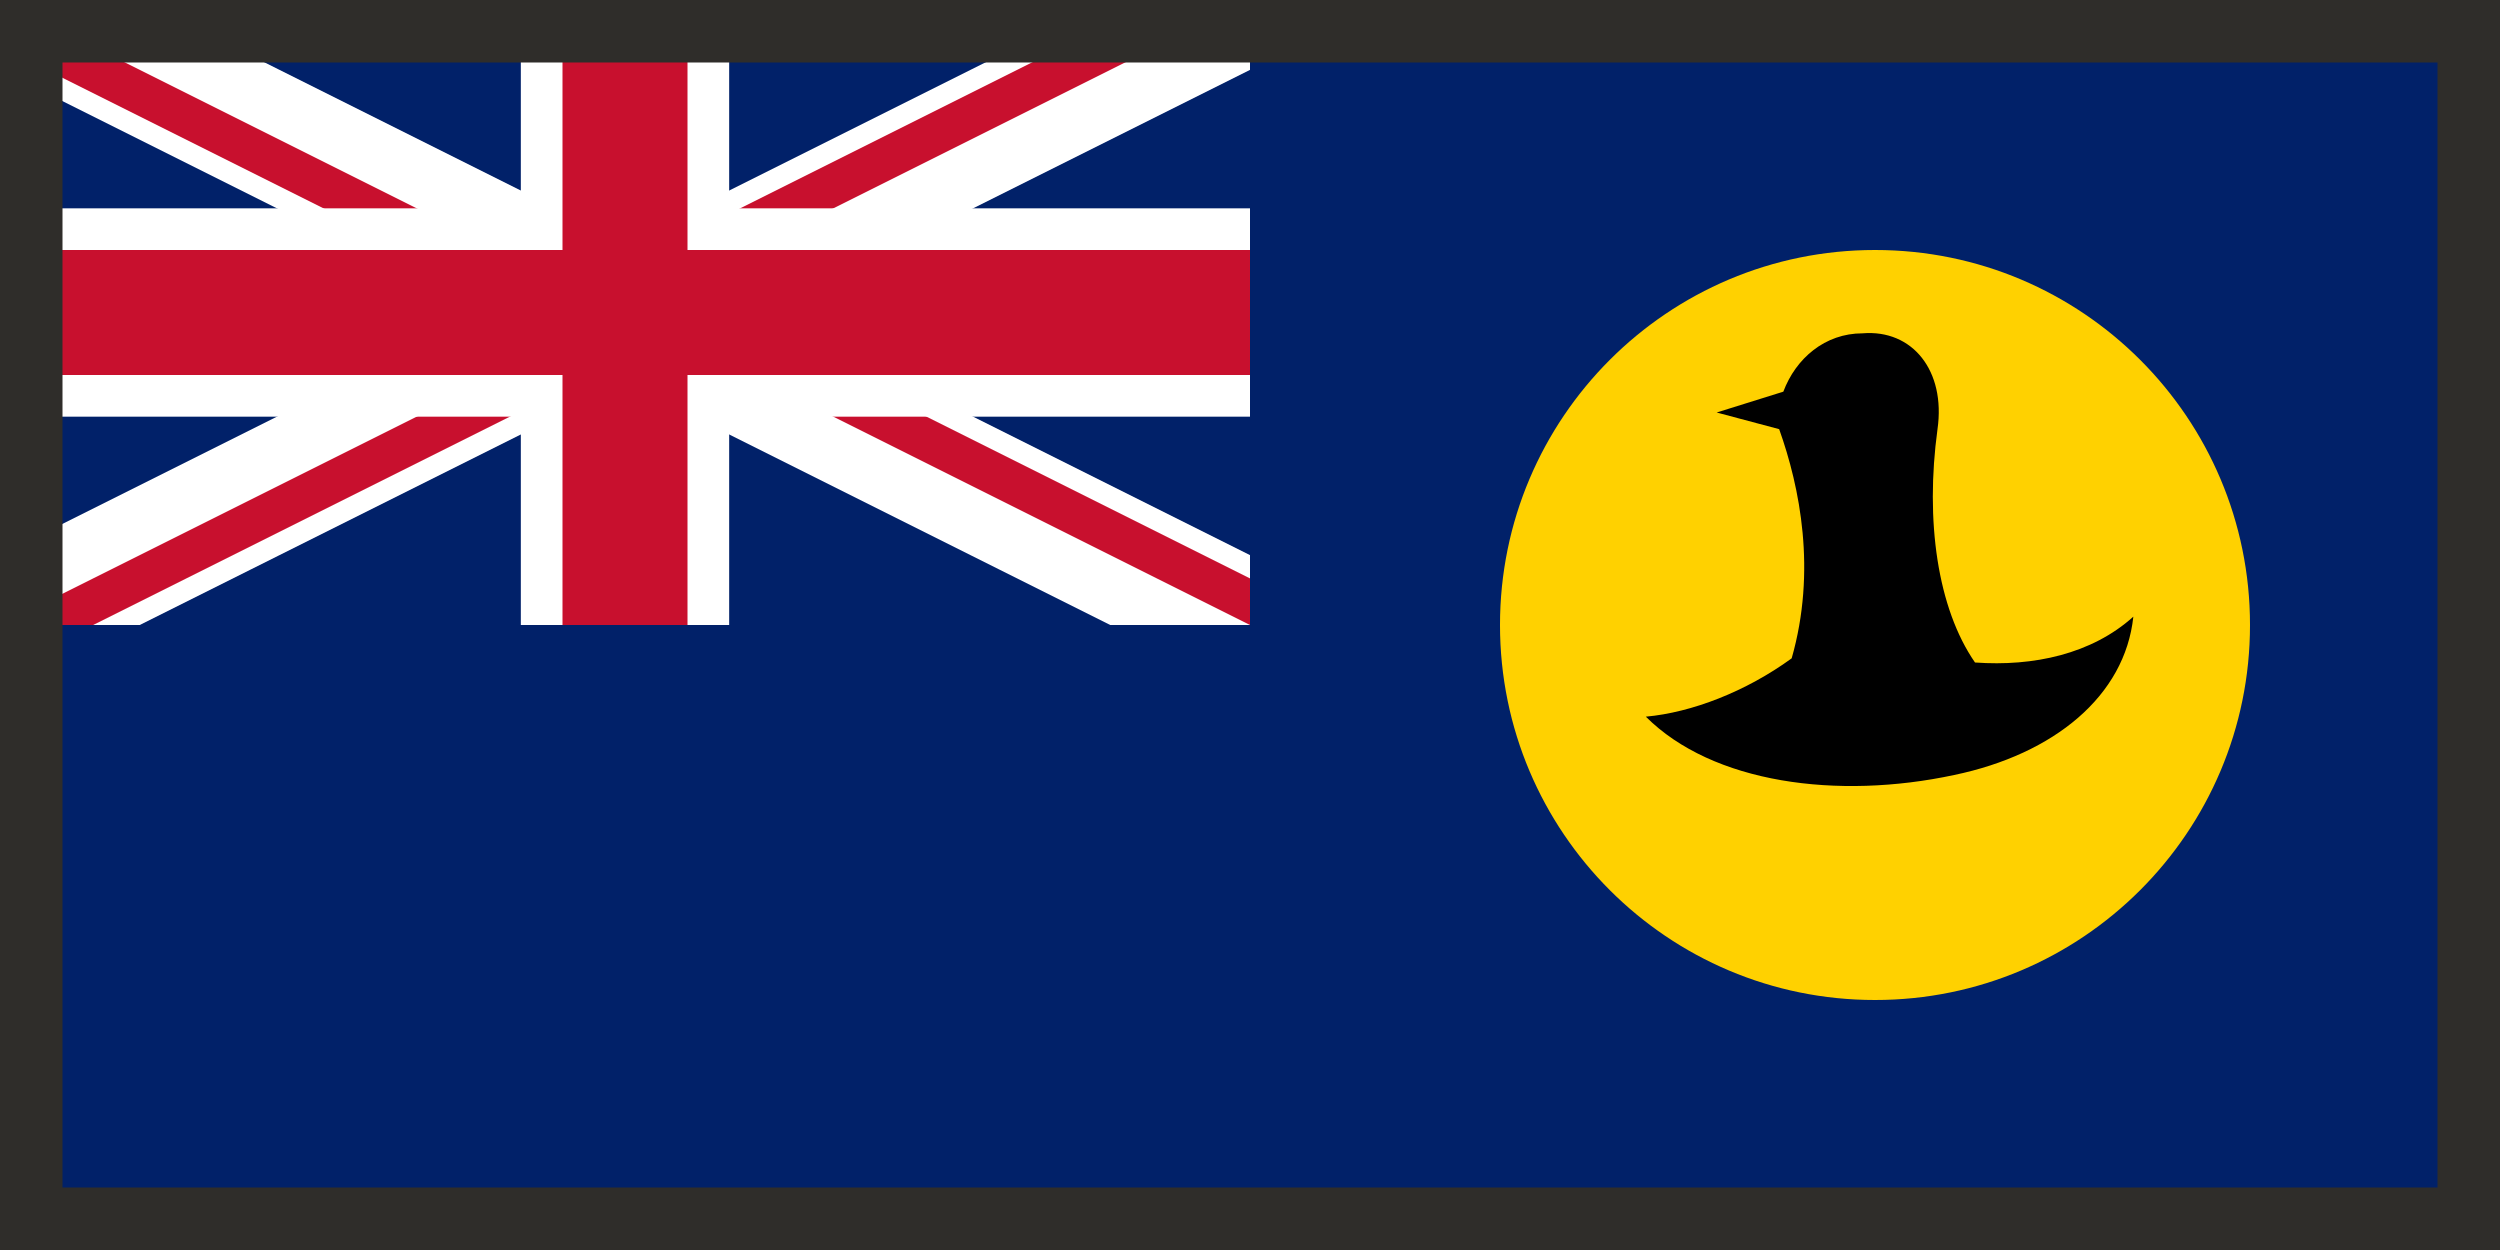
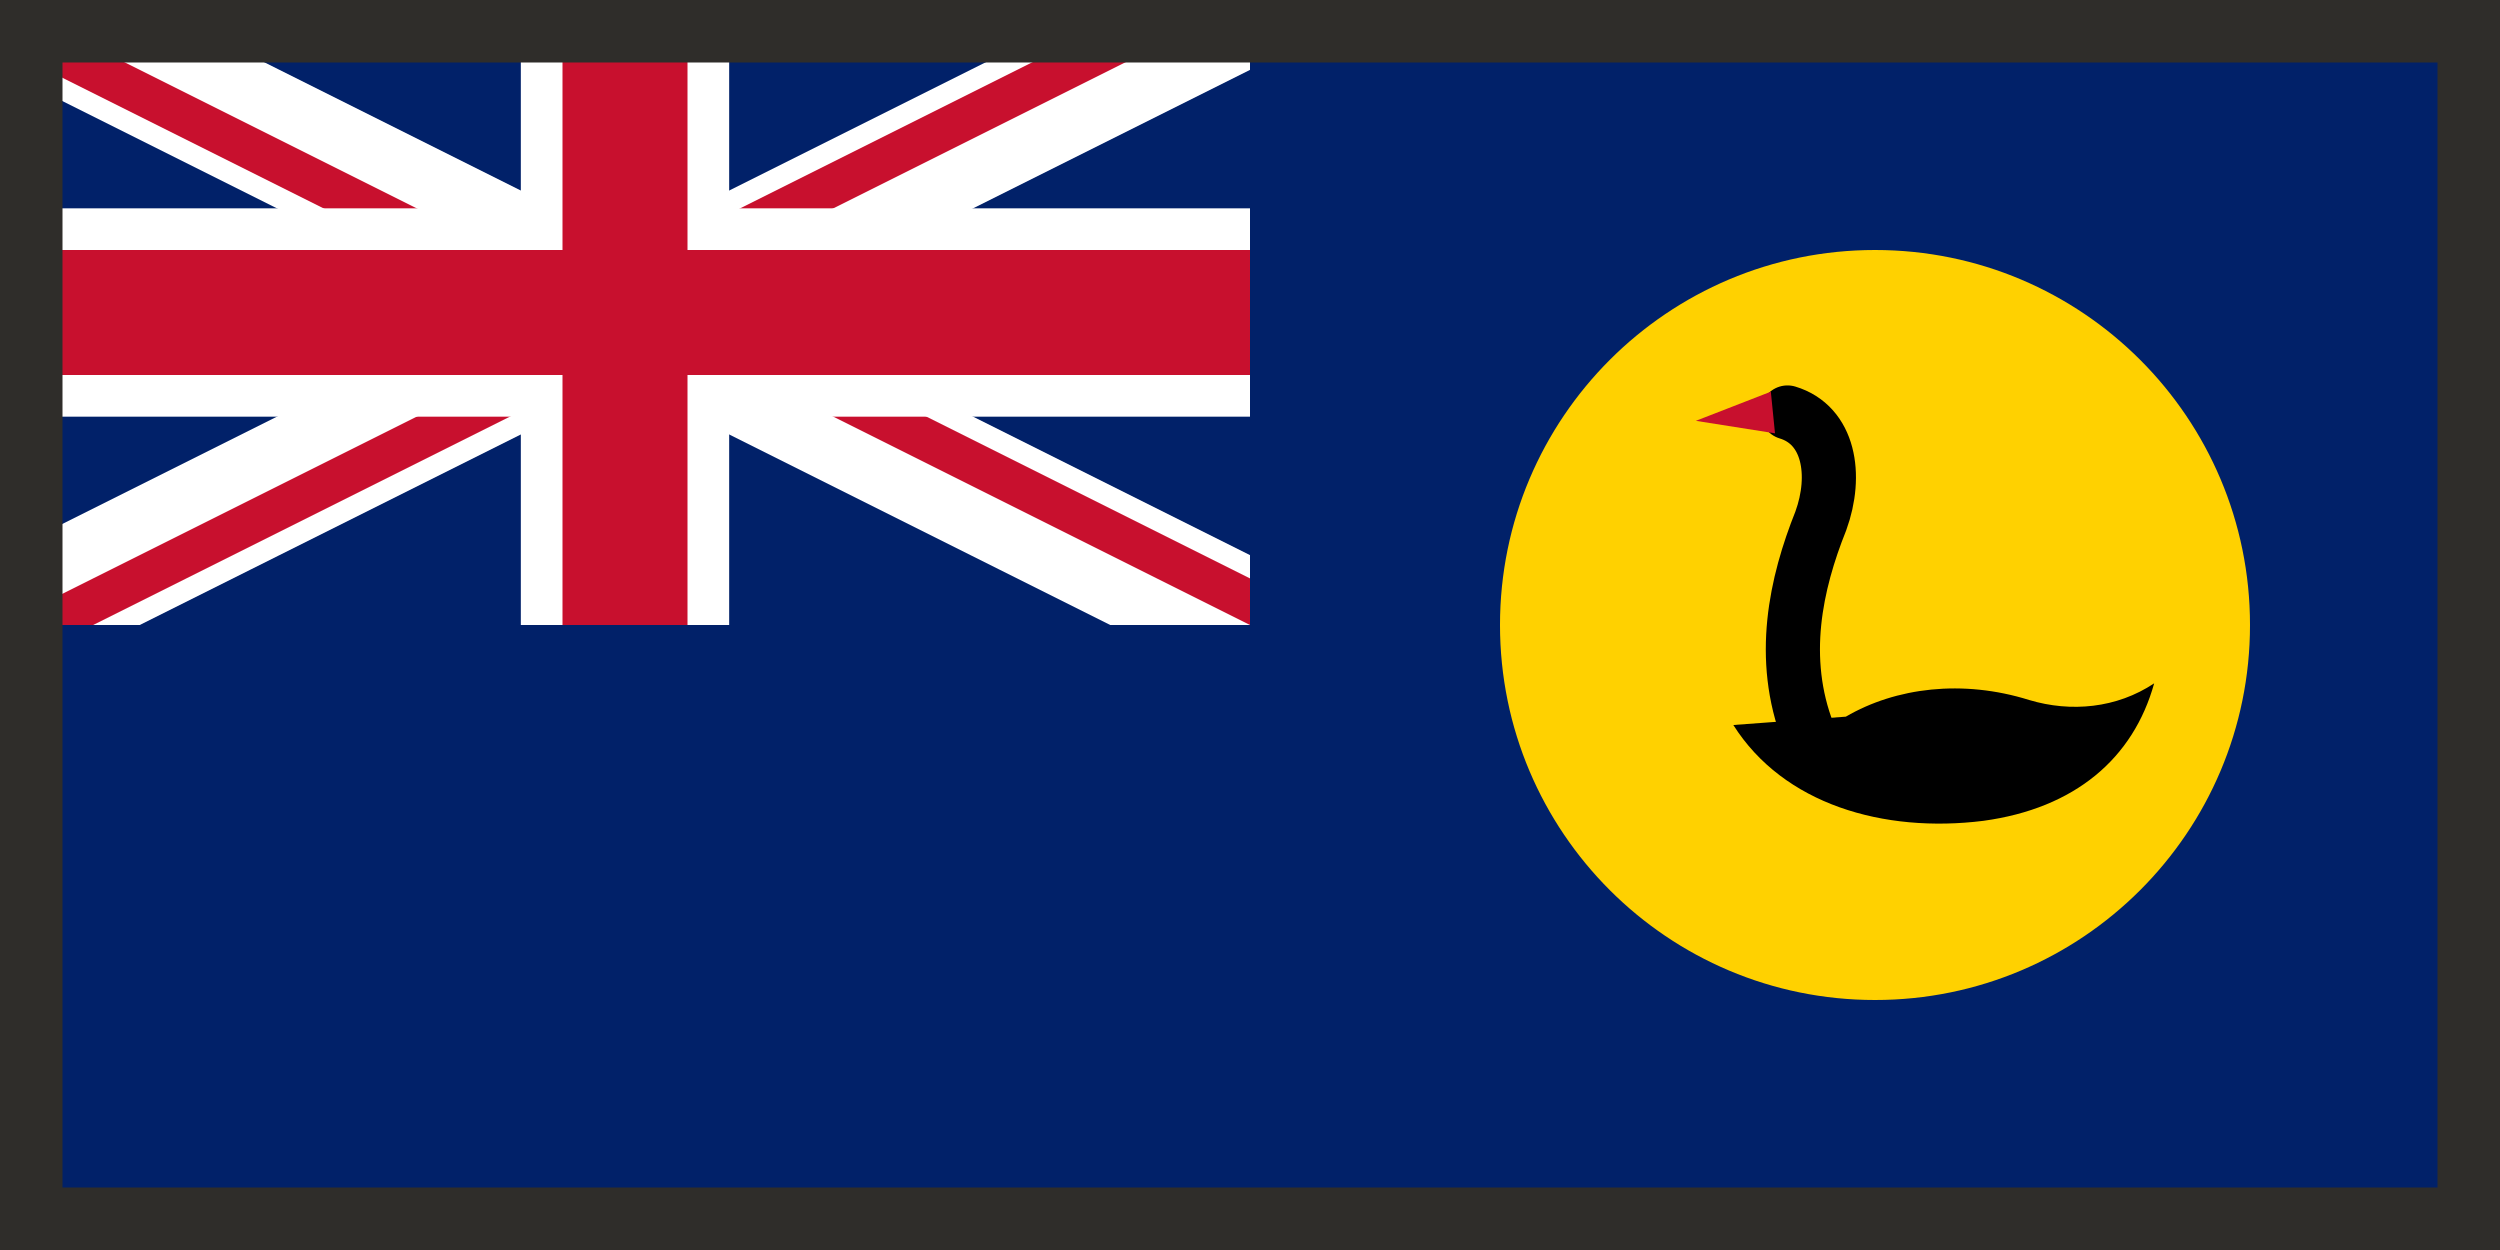
<svg xmlns="http://www.w3.org/2000/svg" viewBox="0 0 60 30">
  <rect width="60" height="30" fill="#012169" />
  <svg width="30" height="15" viewBox="0 0 60 30">
    <clipPath id="s">
      <path d="M0,0v30h60v-30z" />
    </clipPath>
    <clipPath id="t">
      <path d="M30,15h30v15zv15h-30zh-30v-15zv-15h30z" />
    </clipPath>
    <g clip-path="url(#s)">
      <path d="M0,0v30h60v-30z" fill="#012169" />
      <path d="M0,0L60,30M60,0L0,30" stroke="#fff" stroke-width="6" />
      <path d="M0,0L60,30M60,0L0,30" clip-path="url(#t)" stroke="#C8102E" stroke-width="4" />
      <path d="M30,0v30M0,15h60" stroke="#fff" stroke-width="10" />
      <path d="M30,0v30M0,15h60" stroke="#C8102E" stroke-width="6" />
    </g>
  </svg>
  <circle cx="45" cy="15" r="9" fill="#ffd100" />
-   <path d="M39.5,17.2c1.6,1.6 4.6,2 7.4,1.4c2.4-.5 4.1-1.9 4.3-3.8c-1,.9-2.4,1.2-3.8,1.1c-.9-1.3-1.2-3.4-.9-5.6c.2-1.4-.6-2.4-1.8-2.3c-.9,0-1.6.6-1.9,1.4l-1.6.5l1.5.4c.5,1.4.9,3.4.3,5.5c-1.1.8-2.4,1.3-3.5,1.4z" fill="#000" />
+   <path d="M41.6,17.4c1.2,1.9 3.6,2.6 6,2.3c2.2-.3 3.6-1.5 4.1-3.3c-.9.6-2,.7-3,.4c-1.6-.5-3.2-.3-4.4.4z" fill="#000" />
+   <path d="M43.4,17.6c-.7-1.8-.3-3.6.3-5.1c.4-1.1.2-2.3-.8-2.6" fill="none" stroke="#000" stroke-width="1.3" stroke-linecap="round" />
+   <path d="M42.5,9.4l-1.8.7l1.9.3z" fill="#c8102e" />
  <rect x="0.75" y="0.75" width="58.5" height="28.5" fill="none" stroke="#2f2d2a" stroke-width="1.5" />
</svg>
